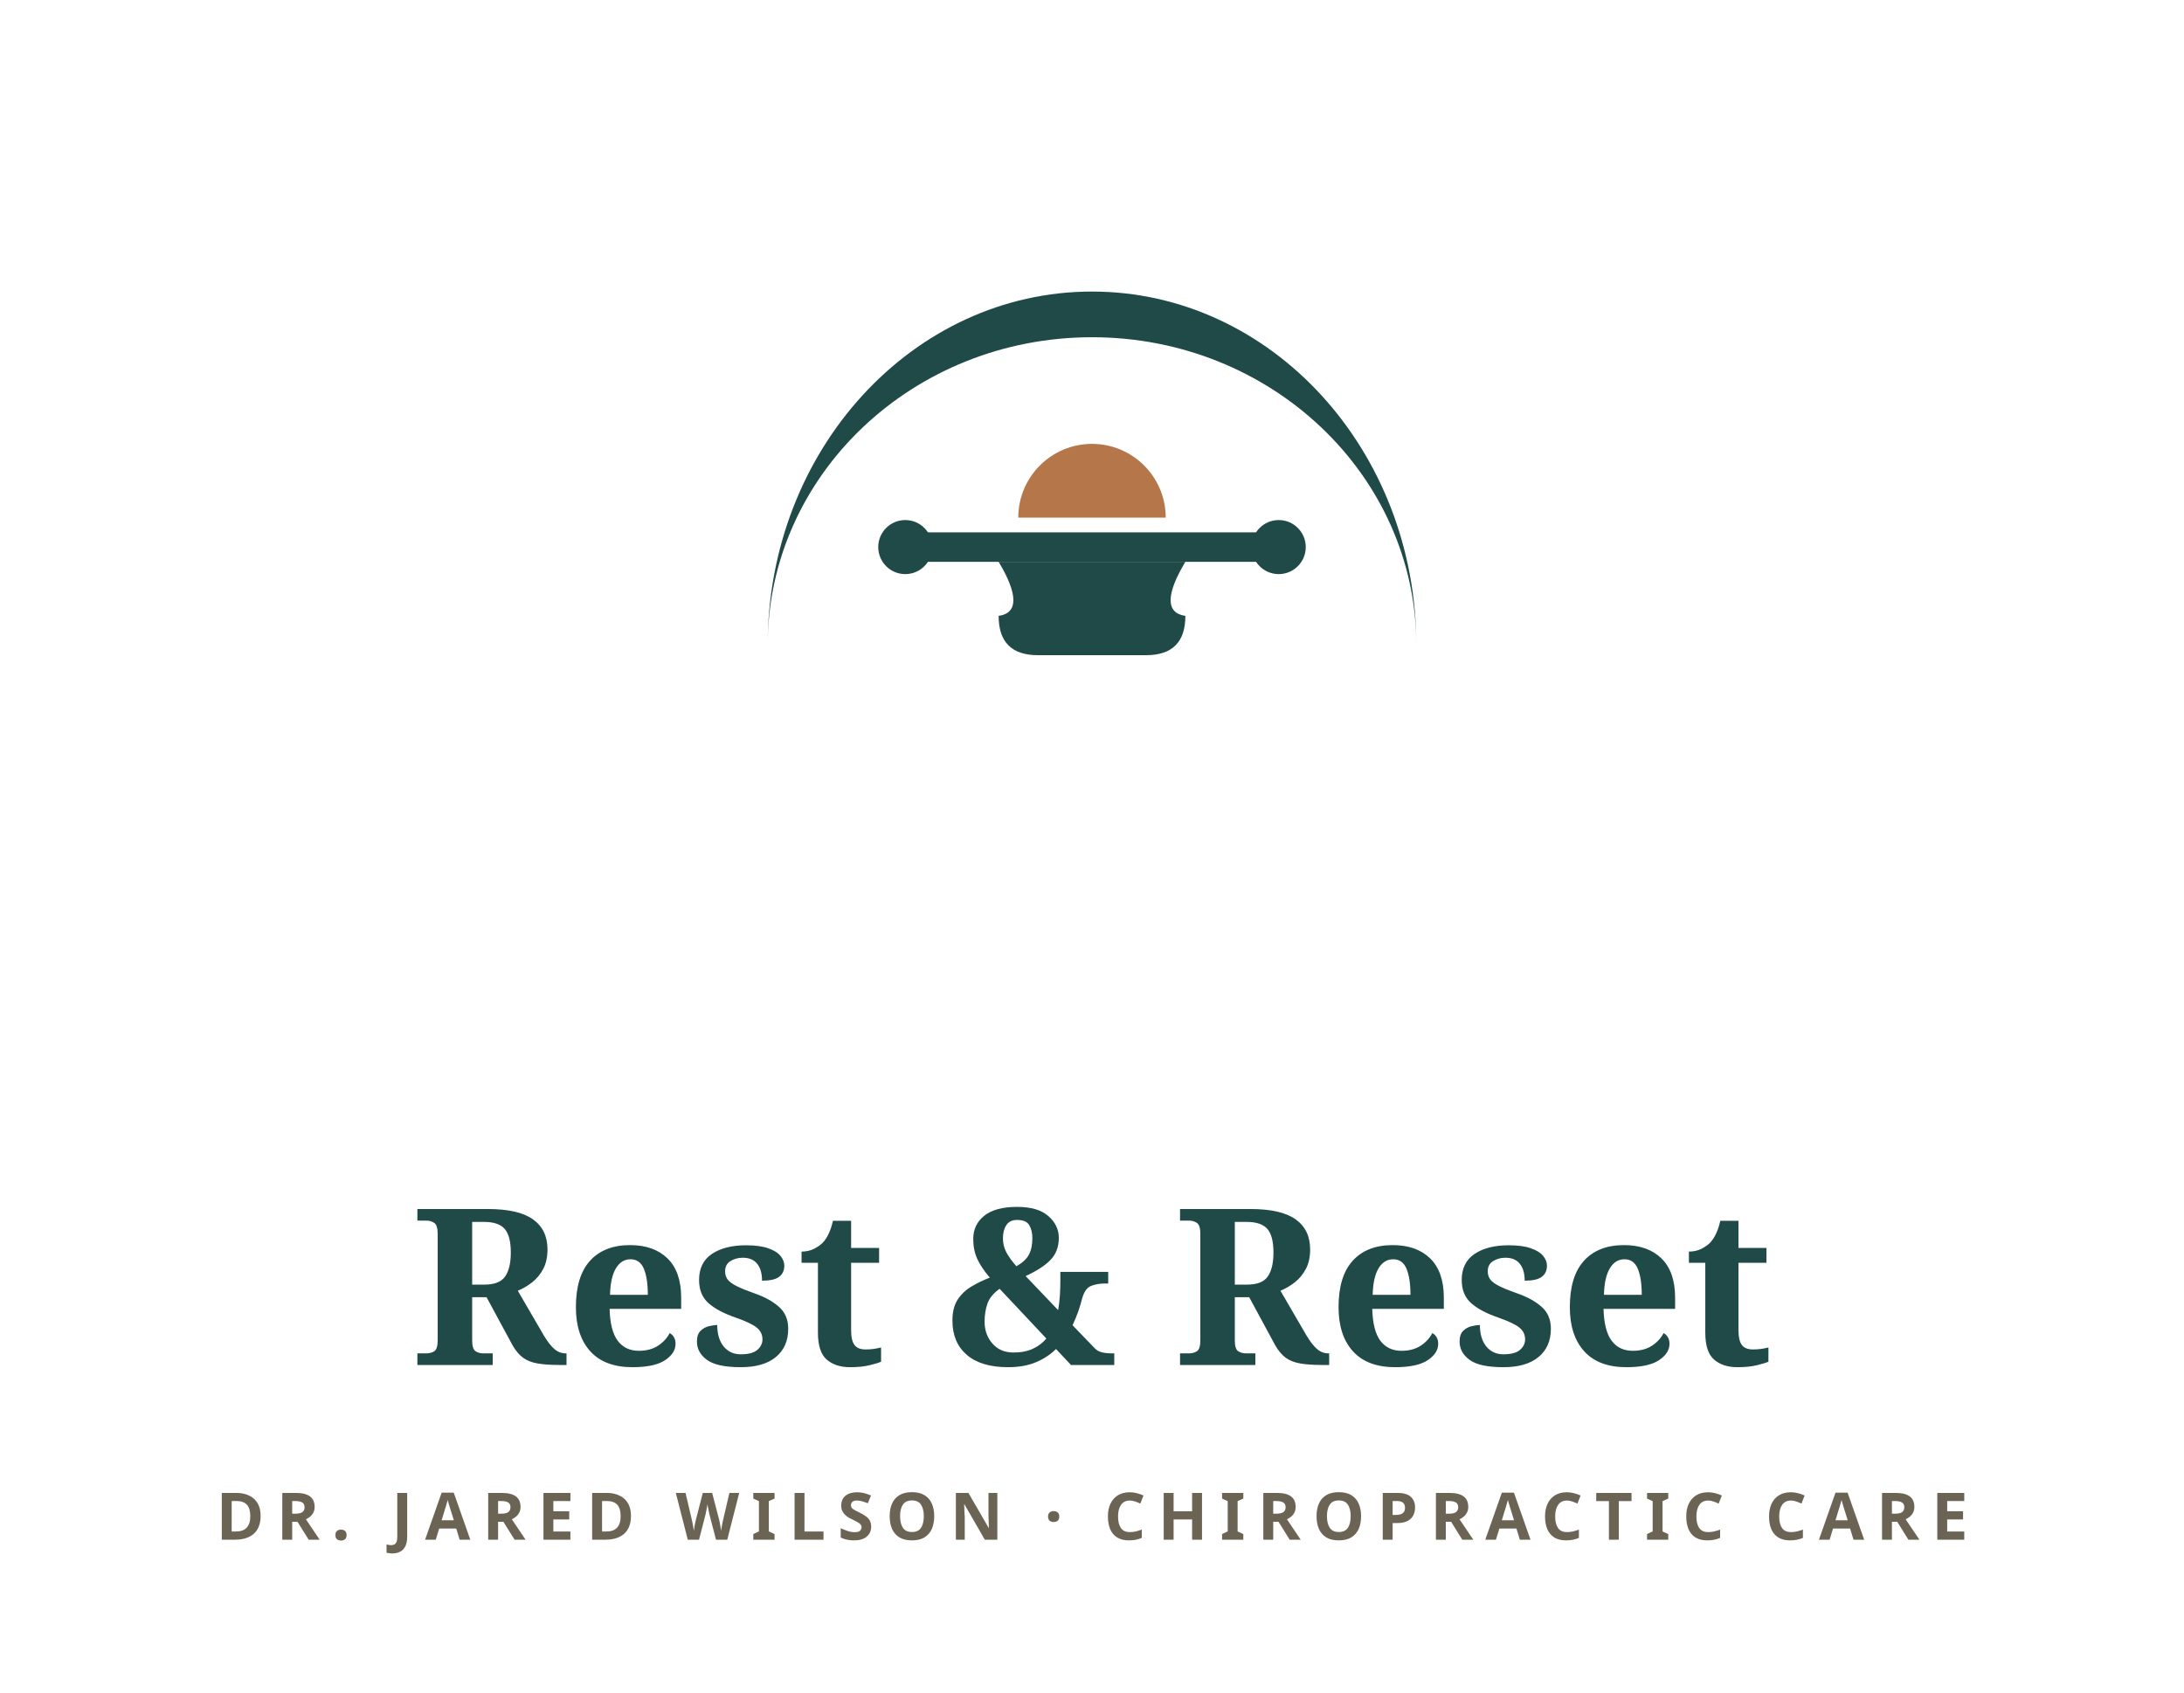
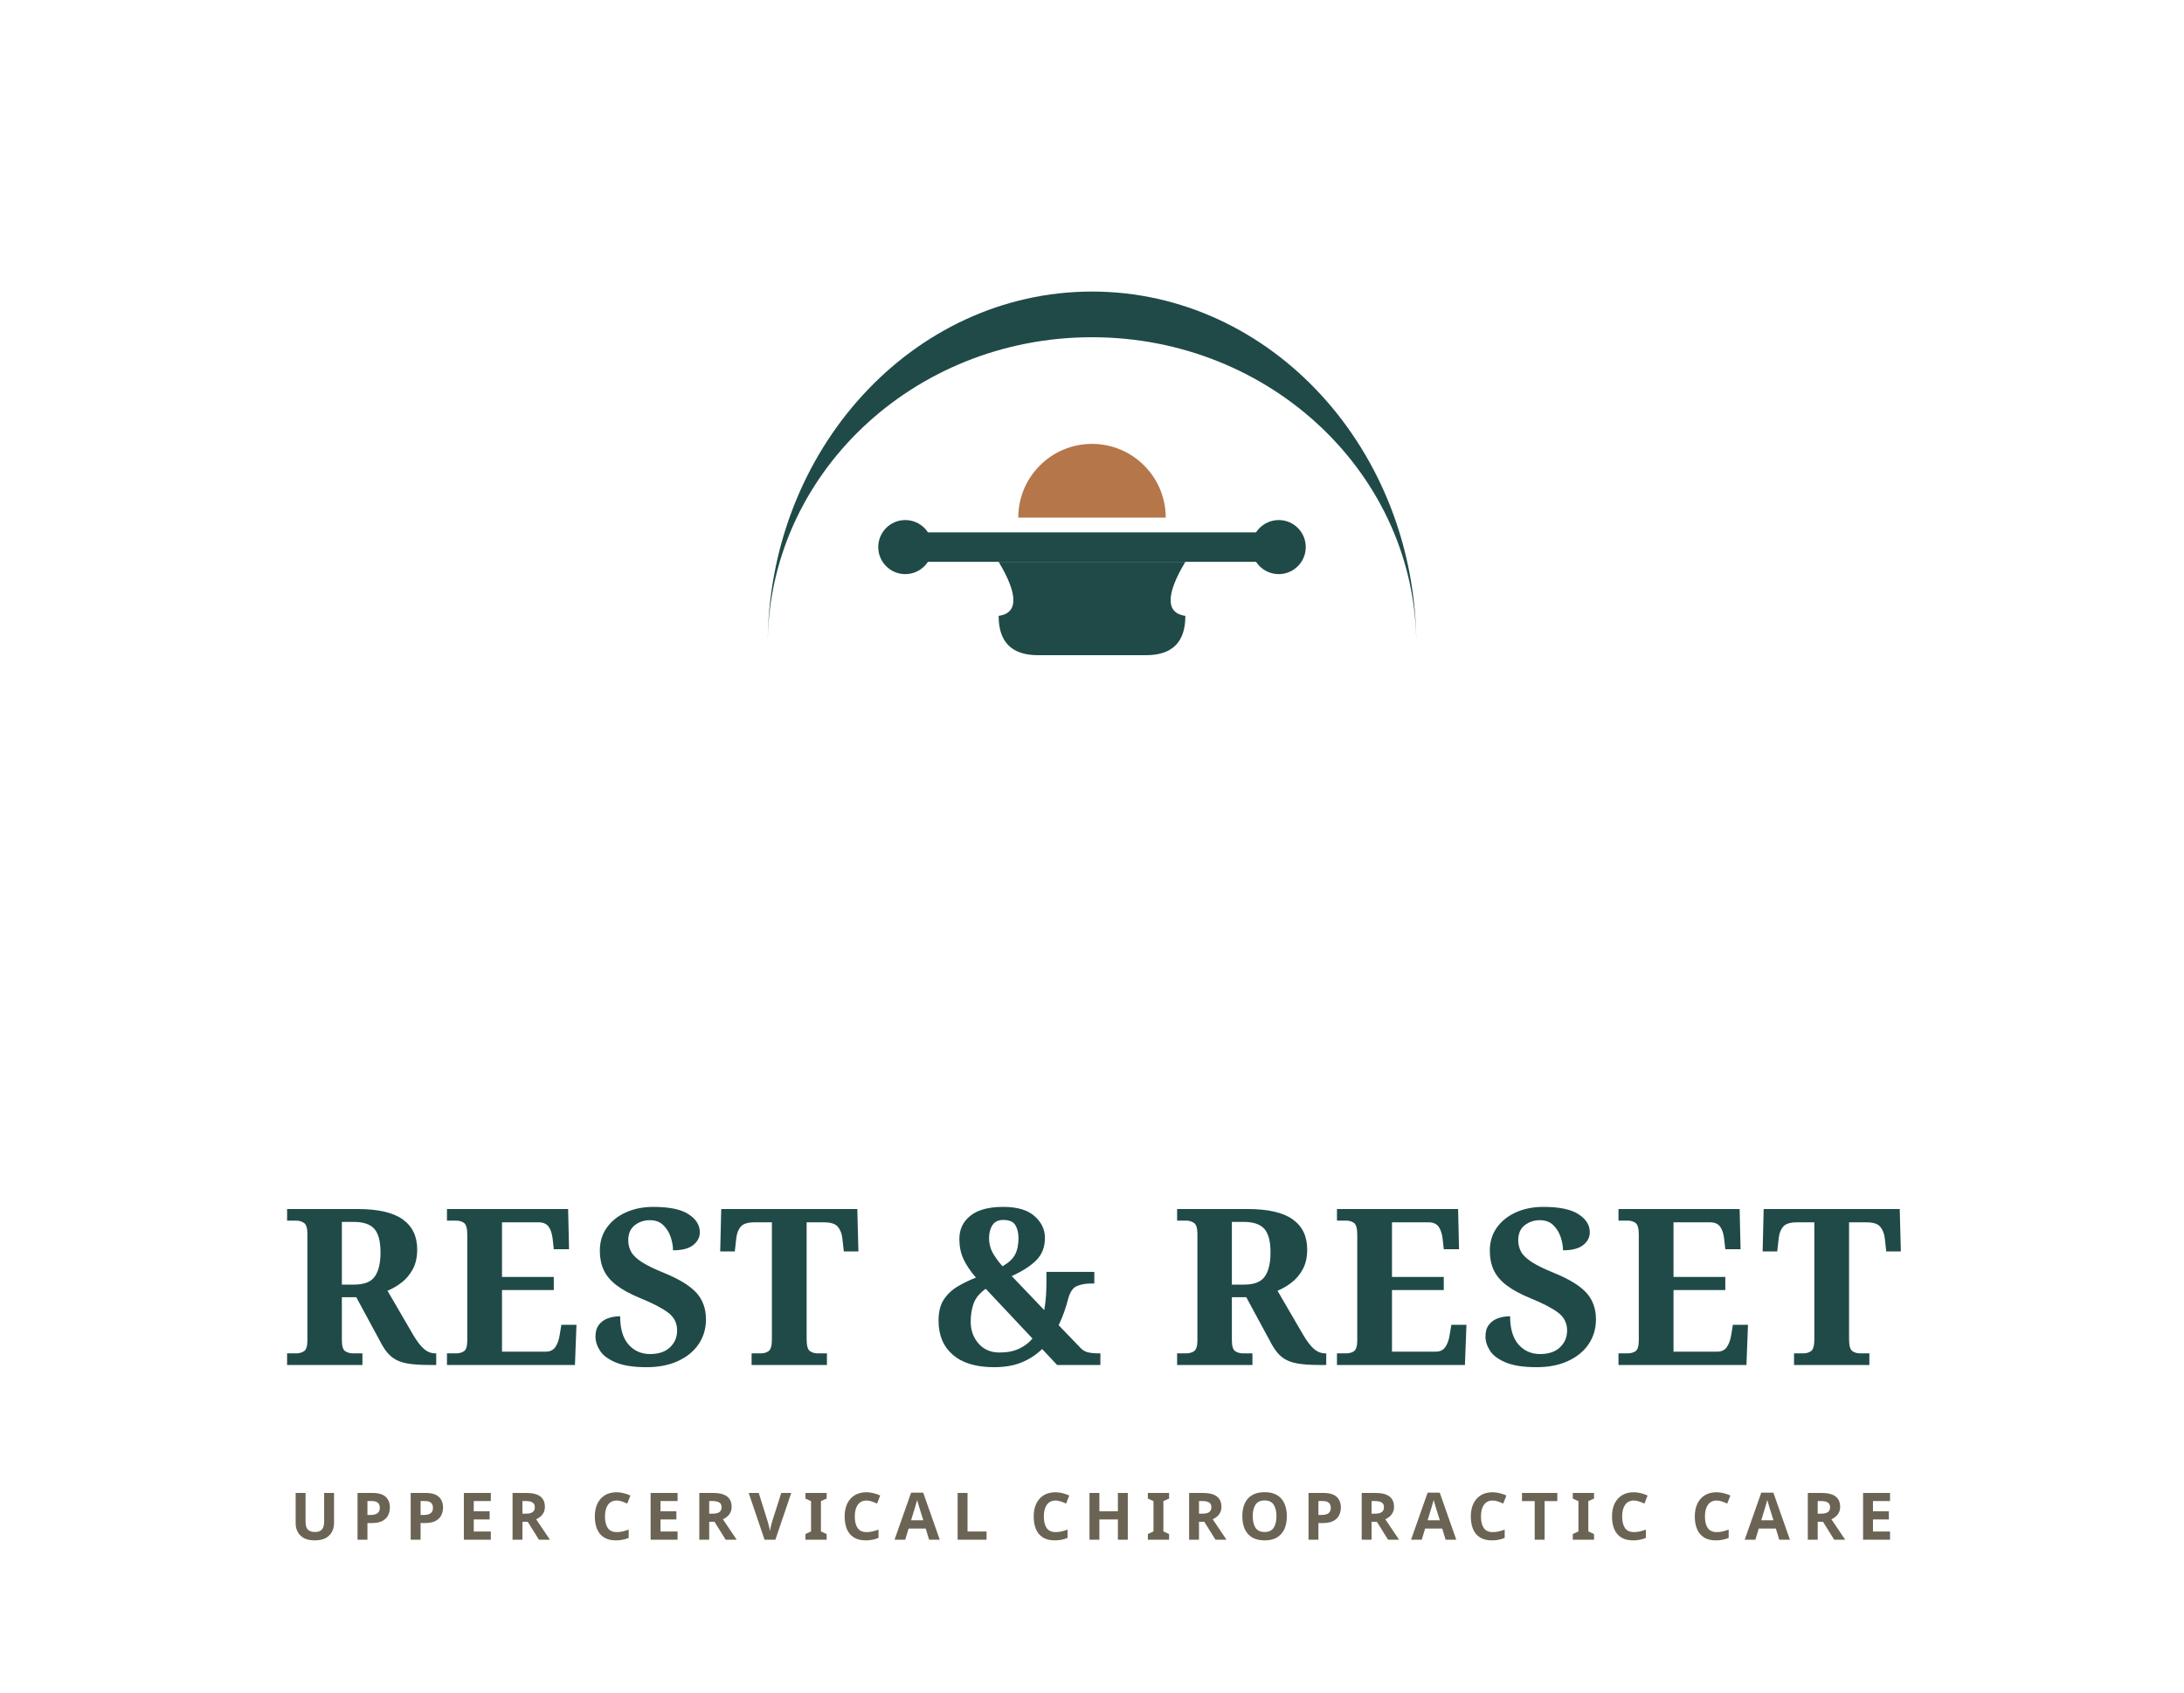
<svg xmlns="http://www.w3.org/2000/svg" viewBox="0 0 400 310">
  <g transform="translate(110 -6) scale(0.9)">
    <g fill="#1F4A48" color="#1F4A48">
      <path d="M34,138 A66,72 0 0 1 166,138 A62.1,59 0 0 0 34,138 Z" />
      <path fill="#B5764A" d="M85,112 A15,15 0 0 1 115,112 Z" />
      <rect x="62" y="115" width="76" height="6" rx="3" />
      <circle cx="62" cy="118" r="5.5" />
      <circle cx="138" cy="118" r="5.5" />
      <path d="M81,121 H119 C115,127.65 115,131.45 119,132 Q119,140 111,140 H89 Q81,140 81,132 C85,131.45 85,127.65 81,121 Z" />
    </g>
  </g>
-   <text x="200" y="250" text-anchor="middle" font-family="Lora, Georgia, serif" font-weight="600" font-size="40" fill="#1F4A48">Rest &amp; Reset</text>
-   <text x="200" y="282" text-anchor="middle" font-family="Archivo, sans-serif" font-weight="600" font-size="12" letter-spacing="2.2" fill="#6B6454">DR. JARED WILSON · CHIROPRACTIC CARE</text>
+   <text x="200" y="250" text-anchor="middle" font-family="Lora, Georgia, serif" font-weight="600" font-size="40" letter-spacing="1" fill="#1F4A48">REST &amp; RESET</text>
+   <text x="200" y="282" text-anchor="middle" font-family="Archivo, sans-serif" font-weight="600" font-size="12" letter-spacing="2.2" fill="#6B6454">UPPER CERVICAL CHIROPRACTIC CARE</text>
</svg>
